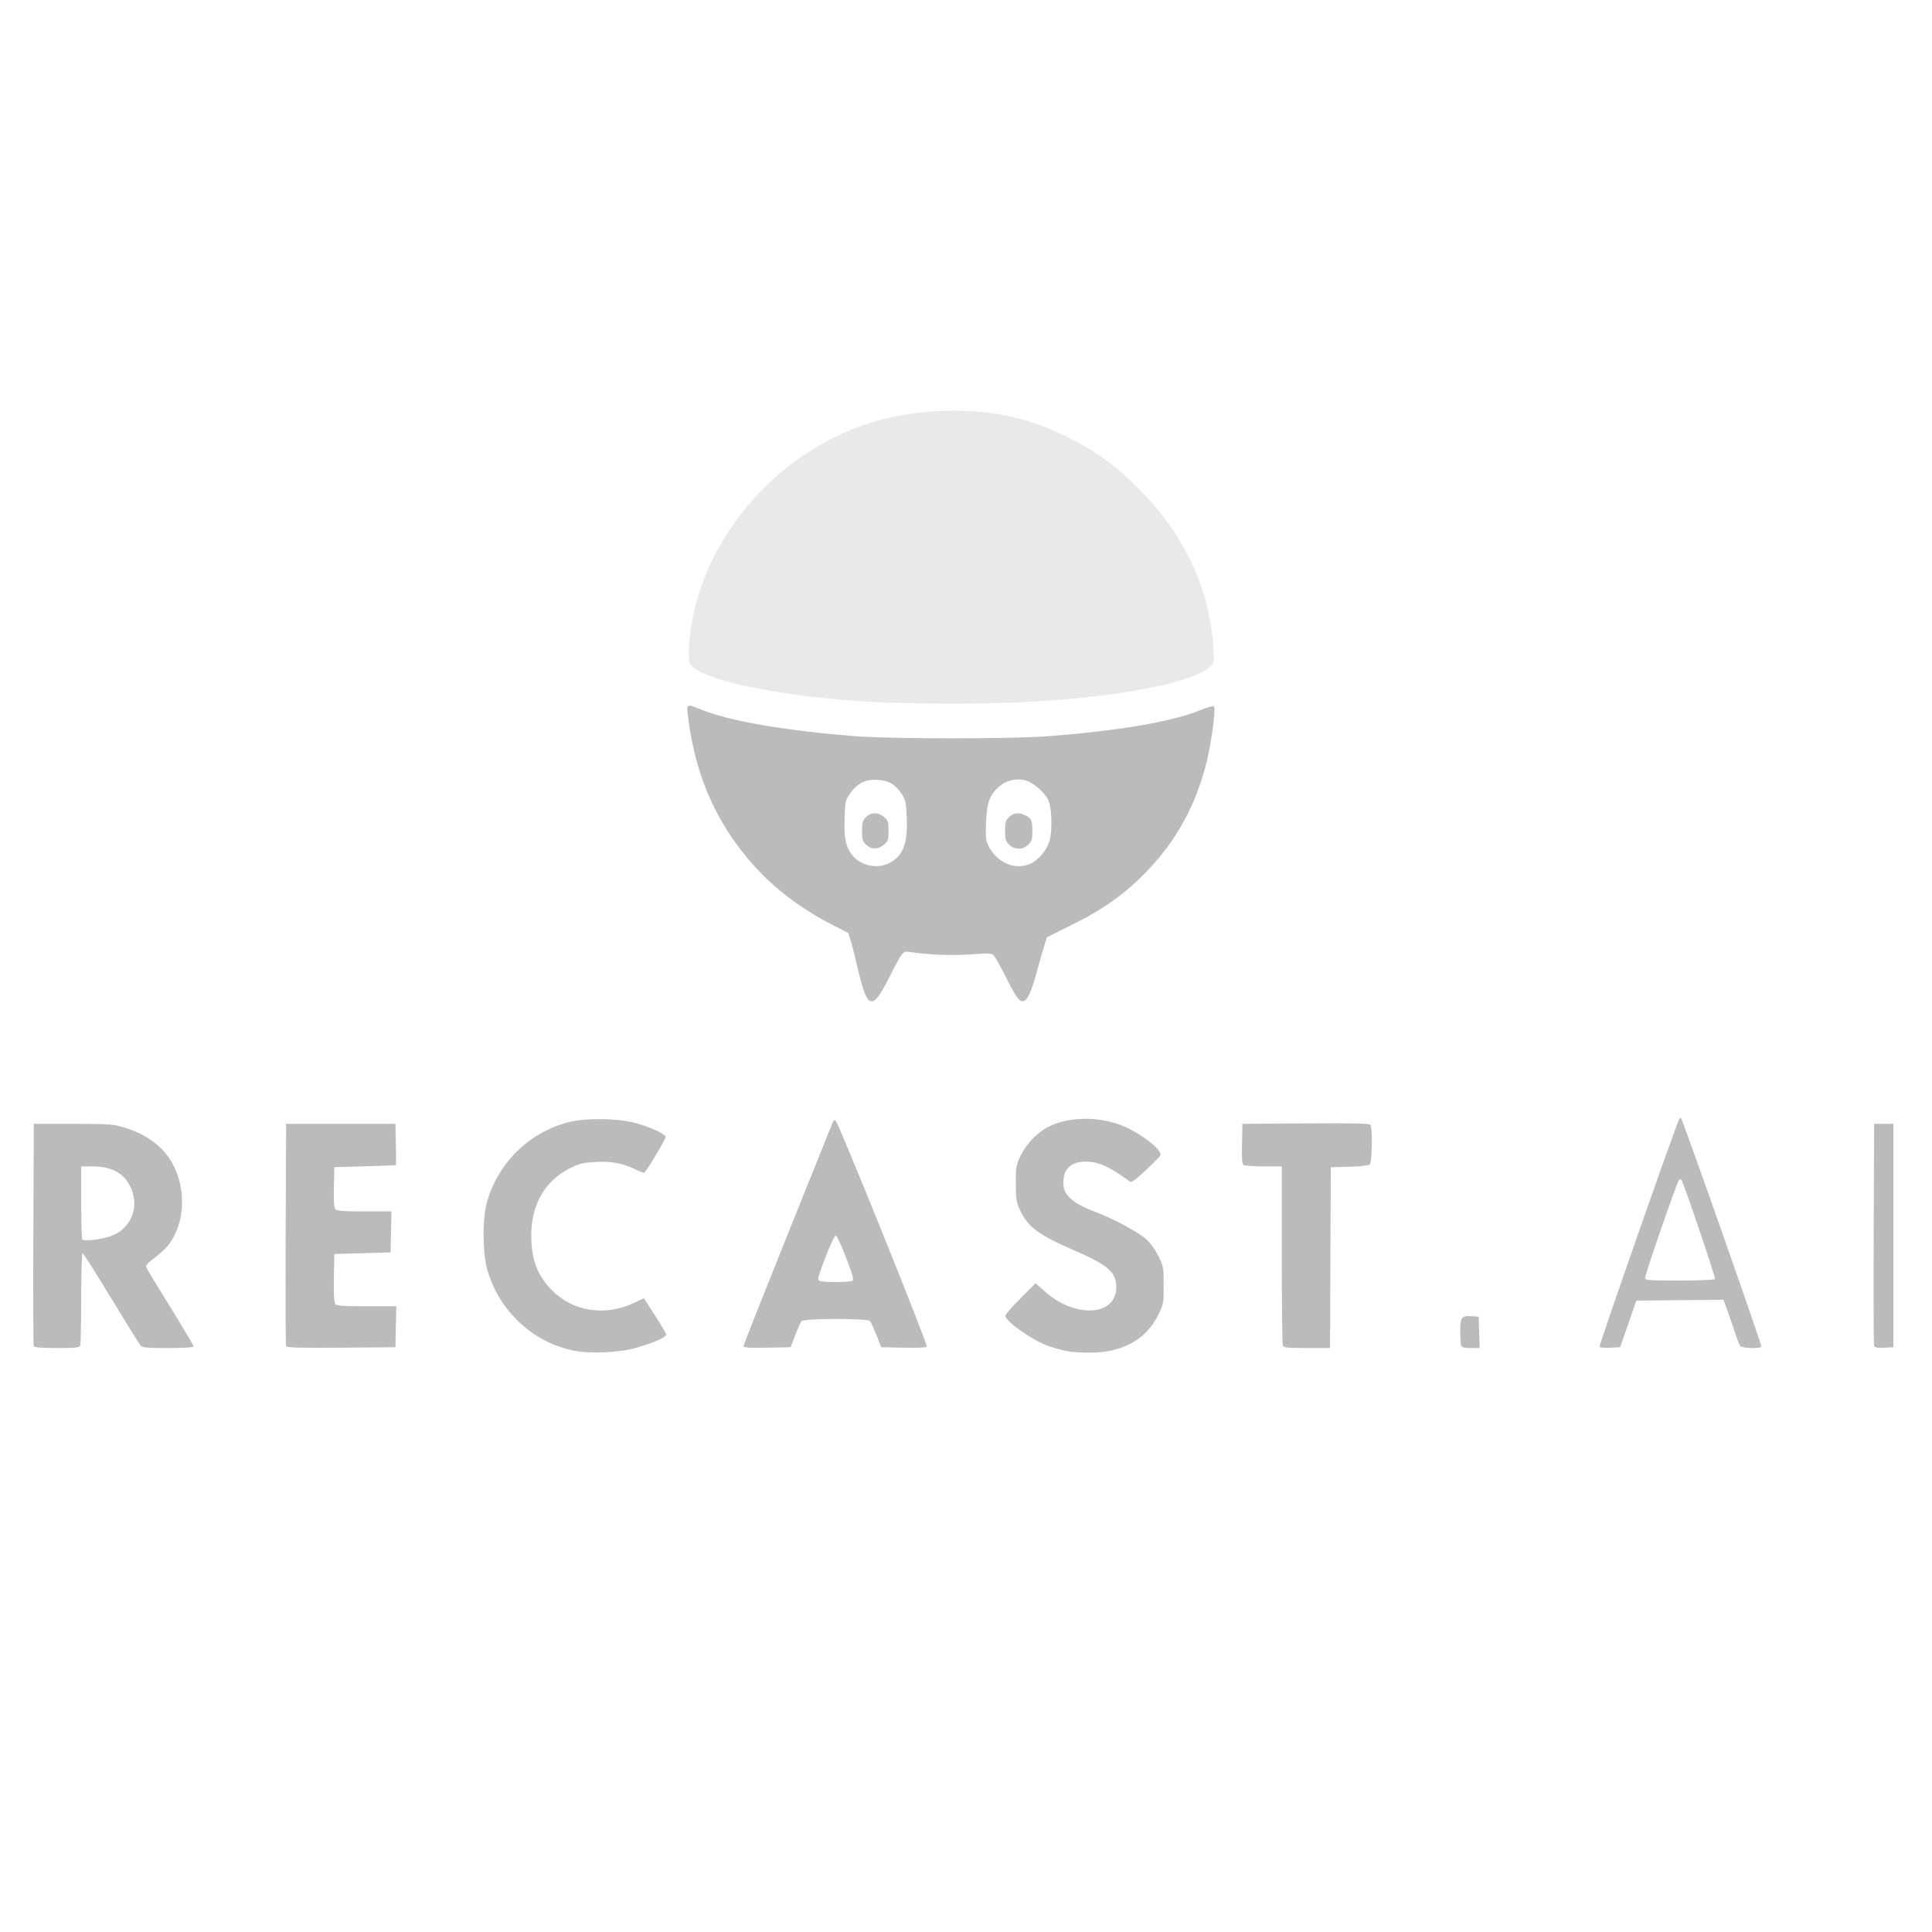
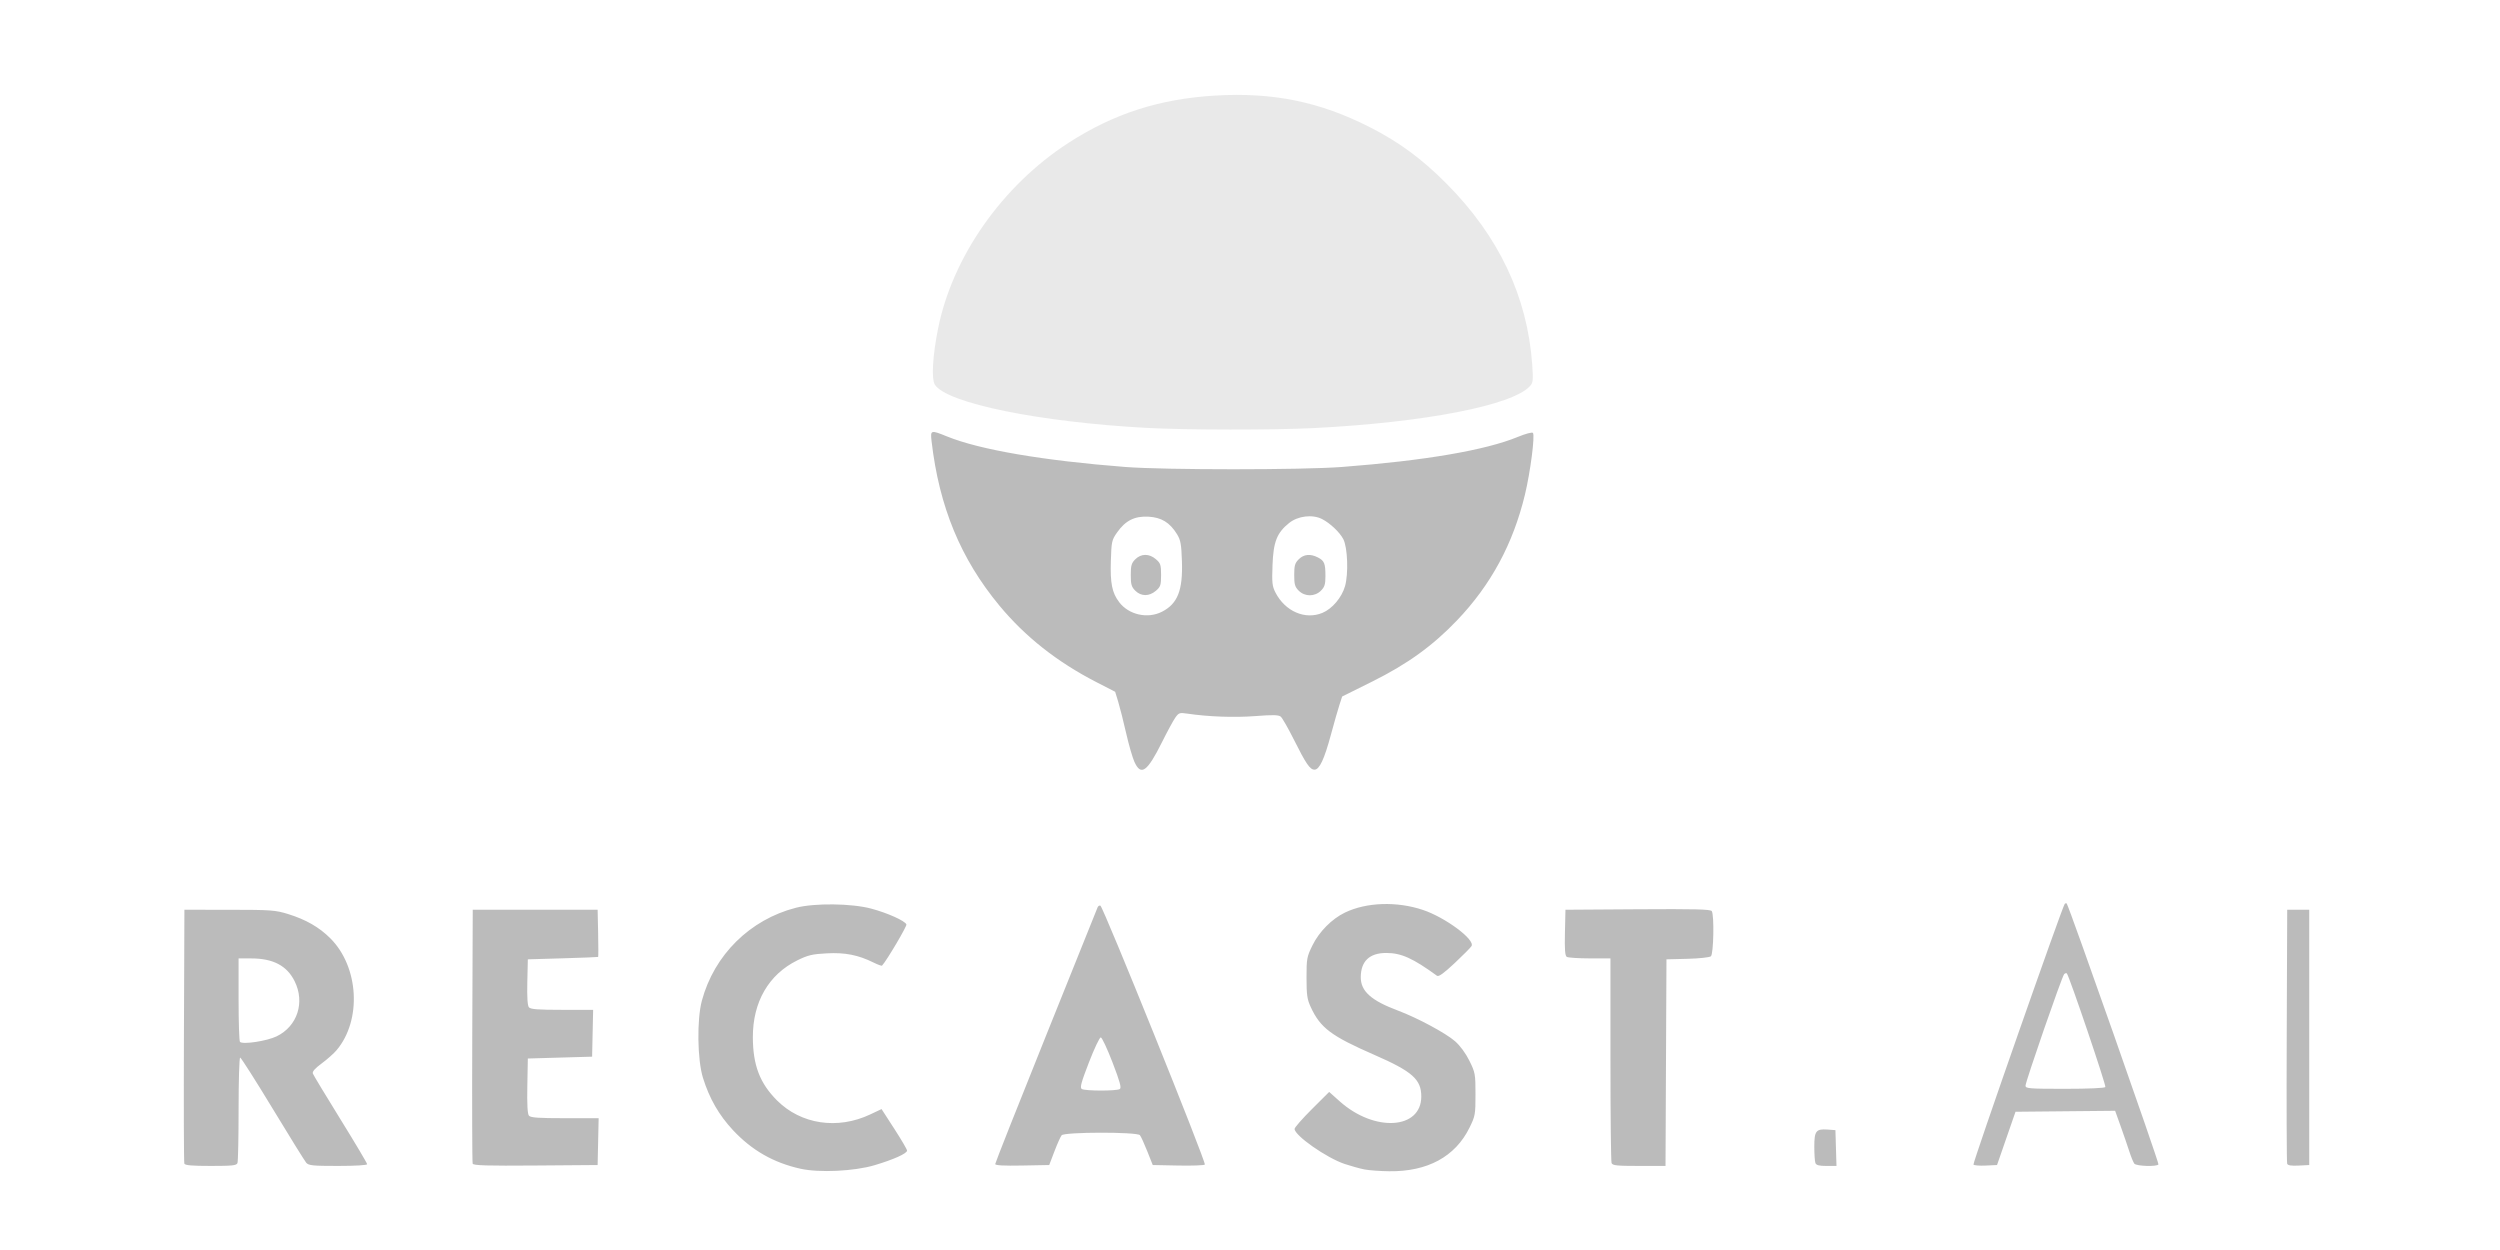
- <svg xmlns="http://www.w3.org/2000/svg" version="1.1" id="svg2" width="256" height="256" viewBox="0 0 256 256">
+ <svg xmlns="http://www.w3.org/2000/svg" version="1.1" id="svg2" width="256" height="128" viewBox="0 0 256 128">
  <defs id="defs6">
-     <filter style="color-interpolation-filters:sRGB;" id="filter816">
+     <filter style="color-interpolation-filters:sRGB" id="filter816">
      <feColorMatrix values="0.21 0.72 0.072 0 0 0.21 0.72 0.072 0 0 0.21 0.72 0.072 0 0 0 0 0 1 0 " id="feColorMatrix814" />
    </filter>
  </defs>
-   <g id="g12" transform="matrix(0.5709451,0,0,0.5709451,-122.5643,79.73987)" style="filter:url(#filter816)">
+   <g id="g12" transform="matrix(0.5041522,0,0,0.5041522,-93.29326,32.07858)" style="filter:url(#filter816)">
    <path style="fill:#fde8b7;stroke-width:0.373" d="m 417.895,23.28 c -21.706,-1.174 -40.492,-5.003 -42.95,-8.755 -0.742,-1.132 -0.478,-5.847 0.639,-11.418 2.929,-14.607 13.037,-29.01 26.458,-37.7 9.183,-5.946 18.524,-8.959 29.841,-9.626 11.729,-0.691 21.205,1.244 31.369,6.406 5.968,3.031 10.586,6.432 15.631,11.51 10.589,10.658 16.399,22.919 17.376,36.668 0.232,3.265 0.186,3.725 -0.445,4.423 -3.539,3.916 -21.333,7.381 -43.788,8.527 -8.356,0.426 -25.933,0.408 -34.131,-0.035 z" id="path16" />
    <path style="fill:#fbb81e;stroke-width:0.373" d="m 415.464,91.115 c -0.394,-0.872 -1.155,-3.516 -1.691,-5.875 -0.536,-2.359 -1.255,-5.205 -1.597,-6.324 l -0.622,-2.034 -3.848,-1.979 c -7.953,-4.091 -14.444,-9.218 -19.682,-15.546 -7.855,-9.49 -12.209,-20.041 -13.756,-33.334 -0.271,-2.331 -0.192,-2.357 3.144,-1.001 6.633,2.695 19.567,4.91 36.193,6.197 8.037,0.622 35.857,0.621 44.016,-0.001 16.804,-1.283 29.179,-3.4 35.745,-6.116 1.532,-0.634 2.867,-0.987 3.038,-0.804 0.451,0.482 -0.514,7.959 -1.618,12.54 -2.41,10.003 -6.915,18.341 -13.796,25.539 -4.96,5.188 -10.087,8.883 -17.286,12.46 l -6.041,3.001 -0.567,1.742 c -0.312,0.958 -1.079,3.642 -1.704,5.964 -1.356,5.035 -2.348,7.156 -3.347,7.156 -0.925,0 -1.714,-1.153 -4.228,-6.174 -1.135,-2.267 -2.319,-4.334 -2.63,-4.593 -0.441,-0.366 -1.587,-0.391 -5.163,-0.115 -4.241,0.328 -9.6,0.133 -13.848,-0.504 -1.521,-0.228 -1.711,-0.164 -2.402,0.813 -0.413,0.583 -1.628,2.823 -2.7,4.977 -3.01,6.046 -4.279,6.953 -5.608,4.01 z m 5.595,-30.491 c 3.189,-1.627 4.261,-4.35 4.056,-10.301 -0.119,-3.458 -0.27,-4.273 -1.011,-5.47 -1.46,-2.358 -3.156,-3.394 -5.787,-3.536 -2.809,-0.151 -4.673,0.786 -6.374,3.205 -1.073,1.525 -1.142,1.84 -1.263,5.765 -0.141,4.576 0.238,6.471 1.677,8.377 1.951,2.584 5.786,3.448 8.703,1.96 z m -5.419,-4.276 c -0.772,-0.772 -0.916,-1.273 -0.916,-3.188 0,-1.915 0.144,-2.416 0.916,-3.188 1.186,-1.186 2.825,-1.192 4.193,-0.015 0.937,0.806 1.047,1.142 1.047,3.203 0,2.061 -0.11,2.397 -1.047,3.203 -1.368,1.176 -3.007,1.17 -4.193,-0.015 z m 38.015,4.504 c 1.993,-0.833 3.91,-3.095 4.582,-5.406 0.729,-2.509 0.535,-7.888 -0.346,-9.572 -0.739,-1.412 -2.706,-3.265 -4.341,-4.09 -1.937,-0.977 -4.879,-0.62 -6.657,0.81 -2.483,1.996 -3.196,3.794 -3.377,8.524 -0.138,3.617 -0.063,4.322 0.598,5.608 1.967,3.827 6.041,5.589 9.541,4.126 z m -4.817,-4.504 c -0.772,-0.772 -0.916,-1.273 -0.916,-3.188 0,-1.915 0.144,-2.416 0.916,-3.188 1.04,-1.04 2.368,-1.166 3.907,-0.37 1.304,0.674 1.519,1.211 1.519,3.791 0,1.666 -0.167,2.205 -0.916,2.954 -1.246,1.246 -3.264,1.246 -4.51,0 z M 347.653,173.76 c -5.479,-1.213 -9.892,-3.734 -13.728,-7.842 -2.855,-3.057 -4.793,-6.437 -6.097,-10.633 -1.137,-3.657 -1.251,-11.839 -0.218,-15.667 2.508,-9.301 9.775,-16.477 19.111,-18.872 3.817,-0.979 11.297,-0.892 15.294,0.179 3.316,0.888 6.858,2.481 7.138,3.209 0.136,0.354 -3.97,7.298 -4.947,8.368 -0.079,0.087 -0.857,-0.194 -1.727,-0.623 -3.13,-1.545 -5.771,-2.066 -9.485,-1.872 -2.961,0.155 -3.839,0.363 -5.978,1.416 -5.838,2.874 -9.071,8.457 -9.051,15.63 0.016,5.667 1.414,9.329 4.891,12.814 4.869,4.88 12.307,6.001 18.955,2.857 l 2.293,-1.084 2.59,4.003 c 1.425,2.202 2.591,4.194 2.592,4.428 0.003,0.588 -2.733,1.818 -6.617,2.974 -4.096,1.219 -11.209,1.558 -15.016,0.715 z m 114.542,0.143 c -0.909,-0.178 -2.712,-0.677 -4.007,-1.108 -3.678,-1.224 -10.193,-5.781 -10.193,-7.129 0,-0.281 1.581,-2.085 3.514,-4.01 l 3.514,-3.499 2.175,1.938 c 7.031,6.267 16.529,5.69 16.534,-1.005 0.004,-3.474 -1.815,-5.089 -9.512,-8.45 -8.824,-3.853 -10.986,-5.479 -12.953,-9.746 -0.718,-1.556 -0.846,-2.461 -0.846,-5.946 0,-3.892 0.065,-4.243 1.224,-6.597 1.356,-2.753 3.917,-5.334 6.569,-6.618 4.363,-2.112 10.548,-2.323 15.858,-0.541 4.563,1.532 10.623,6.038 9.867,7.337 -0.175,0.301 -1.718,1.859 -3.429,3.463 -2.237,2.097 -3.246,2.818 -3.592,2.567 -4.89,-3.554 -7.252,-4.619 -10.269,-4.628 -3.417,-0.011 -5.184,1.652 -5.209,4.903 -0.022,2.852 2.089,4.754 7.538,6.792 3.931,1.471 9.748,4.594 11.614,6.236 1.045,0.92 2.167,2.45 2.923,3.984 1.171,2.379 1.226,2.682 1.226,6.796 0,4.111 -0.055,4.418 -1.222,6.789 -2.894,5.878 -8.523,8.932 -16.294,8.837 -1.855,-0.022 -4.116,-0.187 -5.025,-0.365 z m -239.705,-1.179 c -0.098,-0.256 -0.135,-11.965 -0.082,-26.018 l 0.097,-25.552 9.139,0.006 c 8.5,0.006 9.335,0.067 11.937,0.872 3.615,1.119 6.312,2.671 8.573,4.932 5.8,5.8 6.405,16.604 1.271,22.705 -0.558,0.663 -1.923,1.877 -3.032,2.696 -1.405,1.038 -1.95,1.668 -1.794,2.074 0.123,0.321 2.653,4.51 5.623,9.31 2.97,4.8 5.399,8.887 5.399,9.083 0,0.211 -2.407,0.356 -5.91,0.356 -5.169,0 -5.98,-0.082 -6.466,-0.653 -0.306,-0.359 -3.378,-5.311 -6.827,-11.004 -3.449,-5.693 -6.414,-10.351 -6.589,-10.351 -0.175,0 -0.318,4.686 -0.318,10.414 0,5.728 -0.102,10.68 -0.226,11.004 -0.191,0.499 -1.028,0.59 -5.42,0.59 -3.812,0 -5.241,-0.124 -5.372,-0.466 z m 18.762,-25.867 c 4.206,-2.047 5.78,-6.894 3.636,-11.196 -1.571,-3.153 -4.372,-4.621 -8.815,-4.621 h -2.564 v 8.331 c 0,4.582 0.126,8.461 0.28,8.62 0.561,0.58 5.477,-0.167 7.463,-1.133 z m 39.803,25.872 c -0.099,-0.259 -0.137,-11.97 -0.083,-26.023 l 0.097,-25.552 h 12.683 12.683 l 0.104,4.756 c 0.057,2.616 0.057,4.789 0,4.828 -0.057,0.04 -3.294,0.166 -7.192,0.28 l -7.087,0.207 -0.105,4.61 c -0.07,3.08 0.038,4.782 0.325,5.129 0.337,0.406 1.807,0.519 6.737,0.519 h 6.307 l -0.104,4.756 -0.104,4.756 -6.528,0.187 -6.528,0.187 -0.103,5.545 c -0.07,3.771 0.034,5.71 0.325,6.062 0.337,0.406 1.899,0.517 7.295,0.517 h 6.866 l -0.104,4.756 -0.104,4.756 -12.599,0.098 c -9.879,0.077 -12.638,-0.003 -12.779,-0.373 z m 106.137,0.07 c 0,-0.226 4.636,-11.939 10.303,-26.028 5.666,-14.089 10.387,-25.834 10.49,-26.099 0.103,-0.265 0.358,-0.425 0.566,-0.356 0.563,0.188 21.564,52.251 21.217,52.598 -0.164,0.164 -2.612,0.251 -5.44,0.194 l -5.142,-0.104 -1.109,-2.798 c -0.61,-1.539 -1.283,-3.007 -1.496,-3.264 -0.566,-0.683 -15.332,-0.666 -15.9,0.019 -0.221,0.267 -0.879,1.735 -1.462,3.264 l -1.06,2.779 -5.484,0.103 c -3.806,0.072 -5.484,-0.022 -5.484,-0.308 z m 25.295,-15.224 c 0.382,-0.242 0.062,-1.422 -1.467,-5.403 -1.076,-2.801 -2.152,-5.093 -2.392,-5.093 -0.24,0 -1.32,2.286 -2.401,5.079 -1.584,4.093 -1.866,5.142 -1.454,5.403 0.653,0.414 7.066,0.425 7.714,0.014 z m 99.893,15.025 c -0.125,-0.325 -0.226,-9.808 -0.226,-21.076 v -20.485 l -4.196,-0.006 c -2.308,-0.003 -4.412,-0.142 -4.675,-0.309 -0.357,-0.226 -0.452,-1.481 -0.373,-4.937 l 0.105,-4.633 14.709,-0.098 c 11.52,-0.076 14.774,0.004 15.008,0.373 0.526,0.828 0.372,8.721 -0.179,9.178 -0.271,0.225 -2.394,0.453 -4.756,0.512 l -4.267,0.106 -0.096,20.982 -0.096,20.982 H 517.972 c -4.549,0 -5.4,-0.09 -5.592,-0.59 z m 41.405,0 c -0.125,-0.325 -0.226,-1.815 -0.226,-3.311 0,-3.204 0.346,-3.656 2.677,-3.488 l 1.613,0.116 0.107,3.637 0.107,3.637 h -2.025 c -1.503,0 -2.084,-0.152 -2.252,-0.59 z m 32.099,0.313 c -0.19,-0.307 18.083,-52.494 18.541,-52.952 0.13,-0.13 0.309,-0.165 0.397,-0.077 0.411,0.411 18.809,52.719 18.64,52.993 -0.31,0.501 -4.488,0.37 -4.903,-0.154 -0.203,-0.256 -0.666,-1.389 -1.029,-2.518 -0.363,-1.128 -1.157,-3.439 -1.765,-5.135 l -1.105,-3.083 -10.117,0.099 -10.117,0.099 -1.876,5.409 -1.876,5.409 -2.299,0.11 c -1.264,0.061 -2.385,-0.03 -2.491,-0.201 z m 26.79,-15.749 c 0.202,-0.327 -7.349,-22.602 -7.822,-23.075 -0.111,-0.111 -0.357,-0.045 -0.546,0.146 -0.443,0.448 -7.849,21.829 -7.849,22.661 0,0.569 0.751,0.628 7.998,0.628 4.734,0 8.089,-0.147 8.22,-0.36 z m 36.929,15.579 c -0.102,-0.267 -0.142,-11.983 -0.089,-26.037 l 0.097,-25.552 h 2.238 2.238 v 25.925 25.925 l -2.149,0.112 c -1.505,0.078 -2.205,-0.034 -2.335,-0.373 z" id="path14" />
  </g>
</svg>
